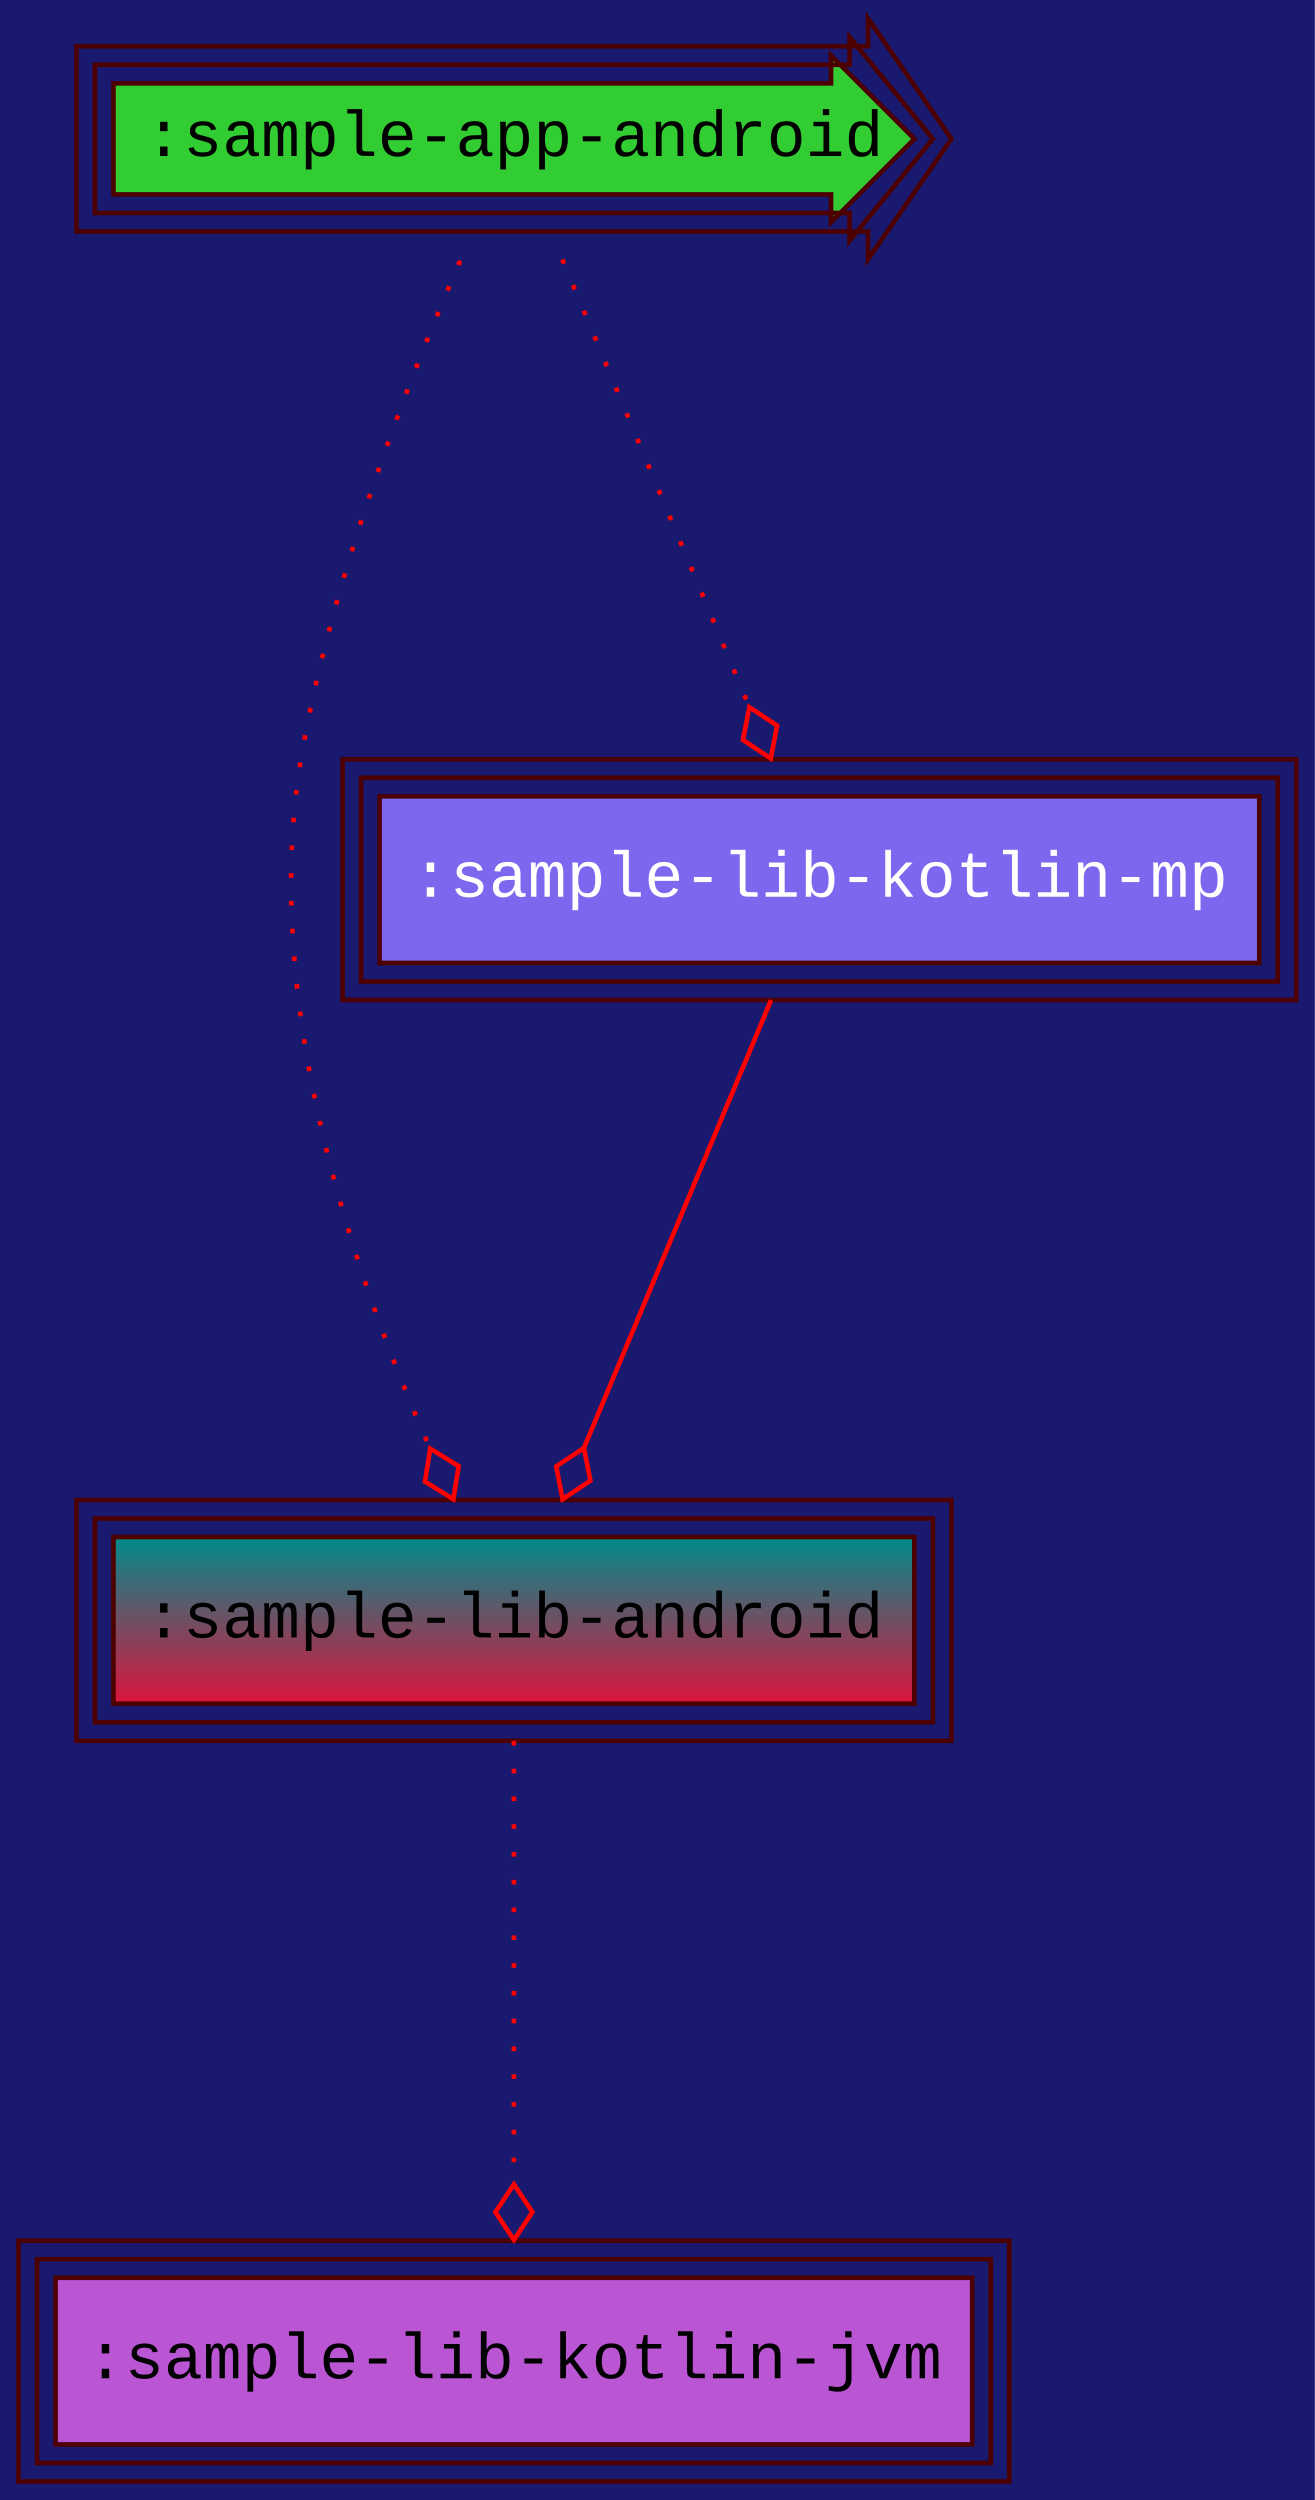
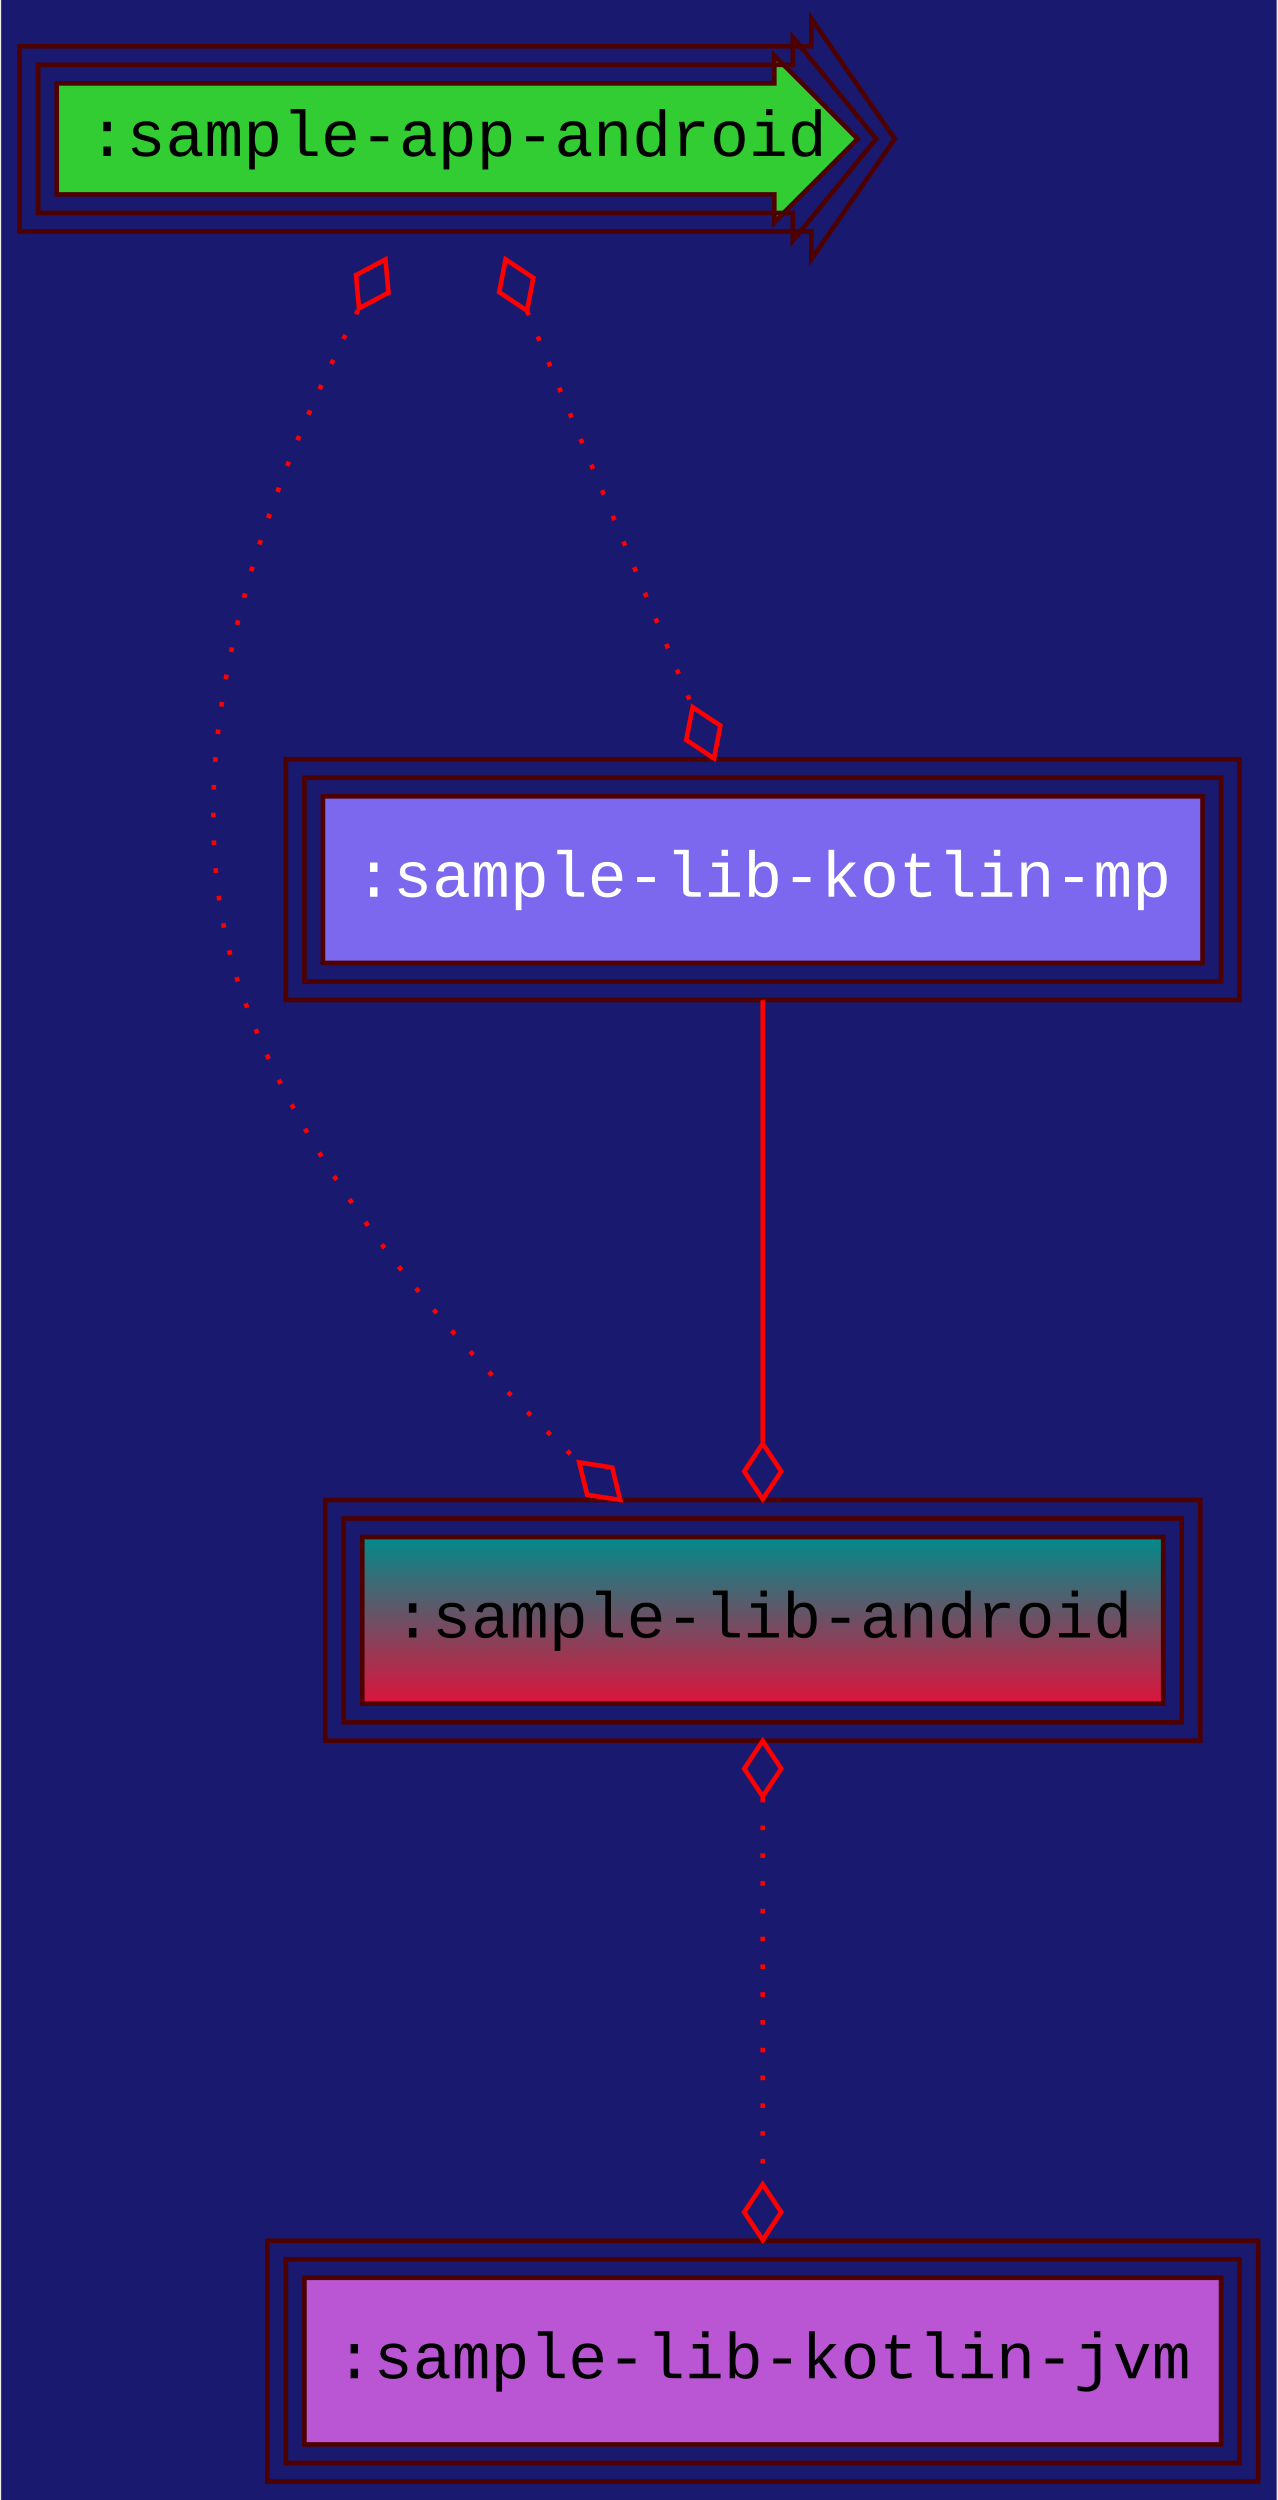
- <svg xmlns="http://www.w3.org/2000/svg" width="284pt" height="540pt" viewBox="0.00 0.00 284.00 540.00">
+ <svg xmlns="http://www.w3.org/2000/svg" width="276pt" height="540pt" viewBox="0.00 0.00 275.50 540.00">
  <g id="graph0" class="graph" transform="scale(1 1) rotate(0) translate(4 536)">
-     <polygon fill="MidnightBlue" stroke="transparent" points="-4,4 -4,-536 280,-536 280,4 -4,4" />
+     <polygon fill="MidnightBlue" stroke="transparent" points="-4,4 -4,-536 271.5,-536 271.5,4 -4,4" />
    <g id="node1" class="node">
-       <polygon fill="limegreen" stroke="#4c0000" points="175.5,-518 20.5,-518 20.5,-494 175.5,-494 175.5,-488 193.5,-506 175.5,-524 175.5,-518" />
-       <polygon fill="none" stroke="#4c0000" points="179.5,-522 16.5,-522 16.5,-490 179.5,-490 179.5,-484 197.5,-506 179.5,-528 179.5,-522" />
-       <polygon fill="none" stroke="#4c0000" points="183.5,-526 12.5,-526 12.5,-486 183.5,-486 183.5,-480 201.5,-506 183.5,-532 183.5,-526" />
-       <text text-anchor="middle" x="107" y="-502.3" font-family="Courier New" font-size="14.00">:sample-app-android</text>
+       <polygon fill="limegreen" stroke="#4c0000" points="163,-518 8,-518 8,-494 163,-494 163,-488 181,-506 163,-524 163,-518" />
+       <polygon fill="none" stroke="#4c0000" points="167,-522 4,-522 4,-490 167,-490 167,-484 185,-506 167,-528 167,-522" />
+       <polygon fill="none" stroke="#4c0000" points="171,-526 0,-526 0,-486 171,-486 171,-480 189,-506 171,-532 171,-526" />
+       <text text-anchor="middle" x="94.5" y="-502.3" font-family="Courier New" font-size="14.00">:sample-app-android</text>
    </g>
    <g id="node2" class="node">
      <defs>
-         <linearGradient id="l_0" gradientUnits="userSpaceOnUse" x1="107" y1="-168" x2="107" y2="-204">
+         <linearGradient id="l_0" gradientUnits="userSpaceOnUse" x1="160.5" y1="-168" x2="160.5" y2="-204">
          <stop offset="0" style="stop-color:crimson;stop-opacity:1.;" />
          <stop offset="1" style="stop-color:#008b8b;stop-opacity:1.;" />
        </linearGradient>
      </defs>
-       <polygon fill="url(#l_0)" stroke="#4c0000" points="193.5,-204 20.5,-204 20.5,-168 193.5,-168 193.5,-204" />
-       <polygon fill="none" stroke="#4c0000" points="197.5,-208 16.5,-208 16.5,-164 197.5,-164 197.5,-208" />
-       <polygon fill="none" stroke="#4c0000" points="201.5,-212 12.5,-212 12.5,-160 201.5,-160 201.5,-212" />
-       <text text-anchor="middle" x="107" y="-182.3" font-family="Courier New" font-size="14.00">:sample-lib-android</text>
+       <polygon fill="url(#l_0)" stroke="#4c0000" points="247,-204 74,-204 74,-168 247,-168 247,-204" />
+       <polygon fill="none" stroke="#4c0000" points="251,-208 70,-208 70,-164 251,-164 251,-208" />
+       <polygon fill="none" stroke="#4c0000" points="255,-212 66,-212 66,-160 255,-160 255,-212" />
+       <text text-anchor="middle" x="160.5" y="-182.3" font-family="Courier New" font-size="14.00">:sample-lib-android</text>
    </g>
    <g id="edge1" class="edge">
-       <path fill="none" stroke="red" stroke-dasharray="1,5" d="M95.39,-479.67C84.03,-453.4 67.52,-410.79 61,-372 52.22,-319.72 72.43,-260.45 88.79,-223.39" />
-       <polygon fill="none" stroke="red" points="88.93,-223.09 87.8,-215.96 93.93,-212.18 95.07,-219.3 88.93,-223.09" />
+       <path fill="none" stroke="red" stroke-dasharray="1,5" d="M73.09,-469.01C53.48,-431.24 30.09,-370.43 48.5,-320 62.9,-280.56 94.71,-244.71 120.77,-220.2" />
+       <polygon fill="none" stroke="red" points="73.3,-469.4 79.67,-472.78 79.01,-479.96 72.64,-476.58 73.3,-469.4" />
+       <polygon fill="none" stroke="red" points="120.86,-220.12 122.58,-213.11 129.71,-212.01 127.99,-219.01 120.86,-220.12" />
    </g>
    <g id="node4" class="node">
-       <polygon fill="mediumslateblue" stroke="#4c0000" points="268,-364 78,-364 78,-328 268,-328 268,-364" />
-       <polygon fill="none" stroke="#4c0000" points="272,-368 74,-368 74,-324 272,-324 272,-368" />
-       <polygon fill="none" stroke="#4c0000" points="276,-372 70,-372 70,-320 276,-320 276,-372" />
-       <text text-anchor="middle" x="173" y="-342.3" font-family="Courier New" font-size="14.00" fill="white">:sample-lib-kotlin-mp</text>
+       <polygon fill="mediumslateblue" stroke="#4c0000" points="255.5,-364 65.5,-364 65.5,-328 255.5,-328 255.5,-364" />
+       <polygon fill="none" stroke="#4c0000" points="259.5,-368 61.5,-368 61.5,-324 259.5,-324 259.5,-368" />
+       <polygon fill="none" stroke="#4c0000" points="263.5,-372 57.5,-372 57.5,-320 263.5,-320 263.5,-372" />
+       <text text-anchor="middle" x="160.5" y="-342.3" font-family="Courier New" font-size="14.00" fill="white">:sample-lib-kotlin-mp</text>
    </g>
    <g id="edge2" class="edge">
-       <path fill="none" stroke="red" stroke-dasharray="1,5" d="M117.46,-479.96C128.34,-453.92 145.47,-412.9 157.84,-383.3" />
-       <polygon fill="none" stroke="red" points="157.86,-383.25 156.48,-376.17 162.48,-372.18 163.86,-379.26 157.86,-383.25" />
+       <path fill="none" stroke="red" stroke-dasharray="1,5" d="M109.59,-468.86C120.3,-443.23 134.61,-408.97 145.33,-383.31" />
+       <polygon fill="none" stroke="red" points="109.58,-468.89 110.96,-475.97 104.96,-479.96 103.58,-472.89 109.58,-468.89" />
+       <polygon fill="none" stroke="red" points="145.36,-383.25 143.98,-376.17 149.98,-372.18 151.36,-379.26 145.36,-383.25" />
    </g>
    <g id="node3" class="node">
-       <polygon fill="mediumorchid" stroke="#4c0000" points="206,-44 8,-44 8,-8 206,-8 206,-44" />
-       <polygon fill="none" stroke="#4c0000" points="210,-48 4,-48 4,-4 210,-4 210,-48" />
-       <polygon fill="none" stroke="#4c0000" points="214,-52 0,-52 0,0 214,0 214,-52" />
-       <text text-anchor="middle" x="107" y="-22.3" font-family="Courier New" font-size="14.00">:sample-lib-kotlin-jvm</text>
+       <polygon fill="mediumorchid" stroke="#4c0000" points="259.5,-44 61.5,-44 61.5,-8 259.5,-8 259.5,-44" />
+       <polygon fill="none" stroke="#4c0000" points="263.5,-48 57.5,-48 57.5,-4 263.5,-4 263.5,-48" />
+       <polygon fill="none" stroke="#4c0000" points="267.5,-52 53.5,-52 53.5,0 267.5,0 267.5,-52" />
+       <text text-anchor="middle" x="160.5" y="-22.3" font-family="Courier New" font-size="14.00">:sample-lib-kotlin-jvm</text>
    </g>
    <g id="edge3" class="edge">
-       <path fill="none" stroke="red" stroke-dasharray="1,5" d="M107,-159.96C107,-134.27 107,-93.98 107,-64.48" />
-       <polygon fill="none" stroke="red" points="107,-64.18 103,-58.18 107,-52.18 111,-58.18 107,-64.18" />
+       <path fill="none" stroke="red" stroke-dasharray="1,5" d="M160.5,-147.68C160.5,-122.6 160.5,-89.65 160.5,-64.52" />
+       <polygon fill="none" stroke="red" points="160.5,-147.96 164.5,-153.96 160.5,-159.96 156.5,-153.96 160.5,-147.96" />
+       <polygon fill="none" stroke="red" points="160.5,-64.18 156.5,-58.18 160.5,-52.18 164.5,-58.18 160.5,-64.18" />
    </g>
    <g id="edge4" class="edge">
-       <path fill="none" stroke="red" d="M162.54,-319.96C151.66,-293.92 134.53,-252.9 122.16,-223.3" />
-       <polygon fill="none" stroke="red" points="122.14,-223.25 116.14,-219.26 117.52,-212.18 123.52,-216.17 122.14,-223.25" />
+       <path fill="none" stroke="red" d="M160.5,-319.96C160.5,-294.27 160.5,-253.98 160.5,-224.48" />
+       <polygon fill="none" stroke="red" points="160.5,-224.18 156.5,-218.18 160.5,-212.18 164.5,-218.18 160.5,-224.18" />
    </g>
  </g>
</svg>
